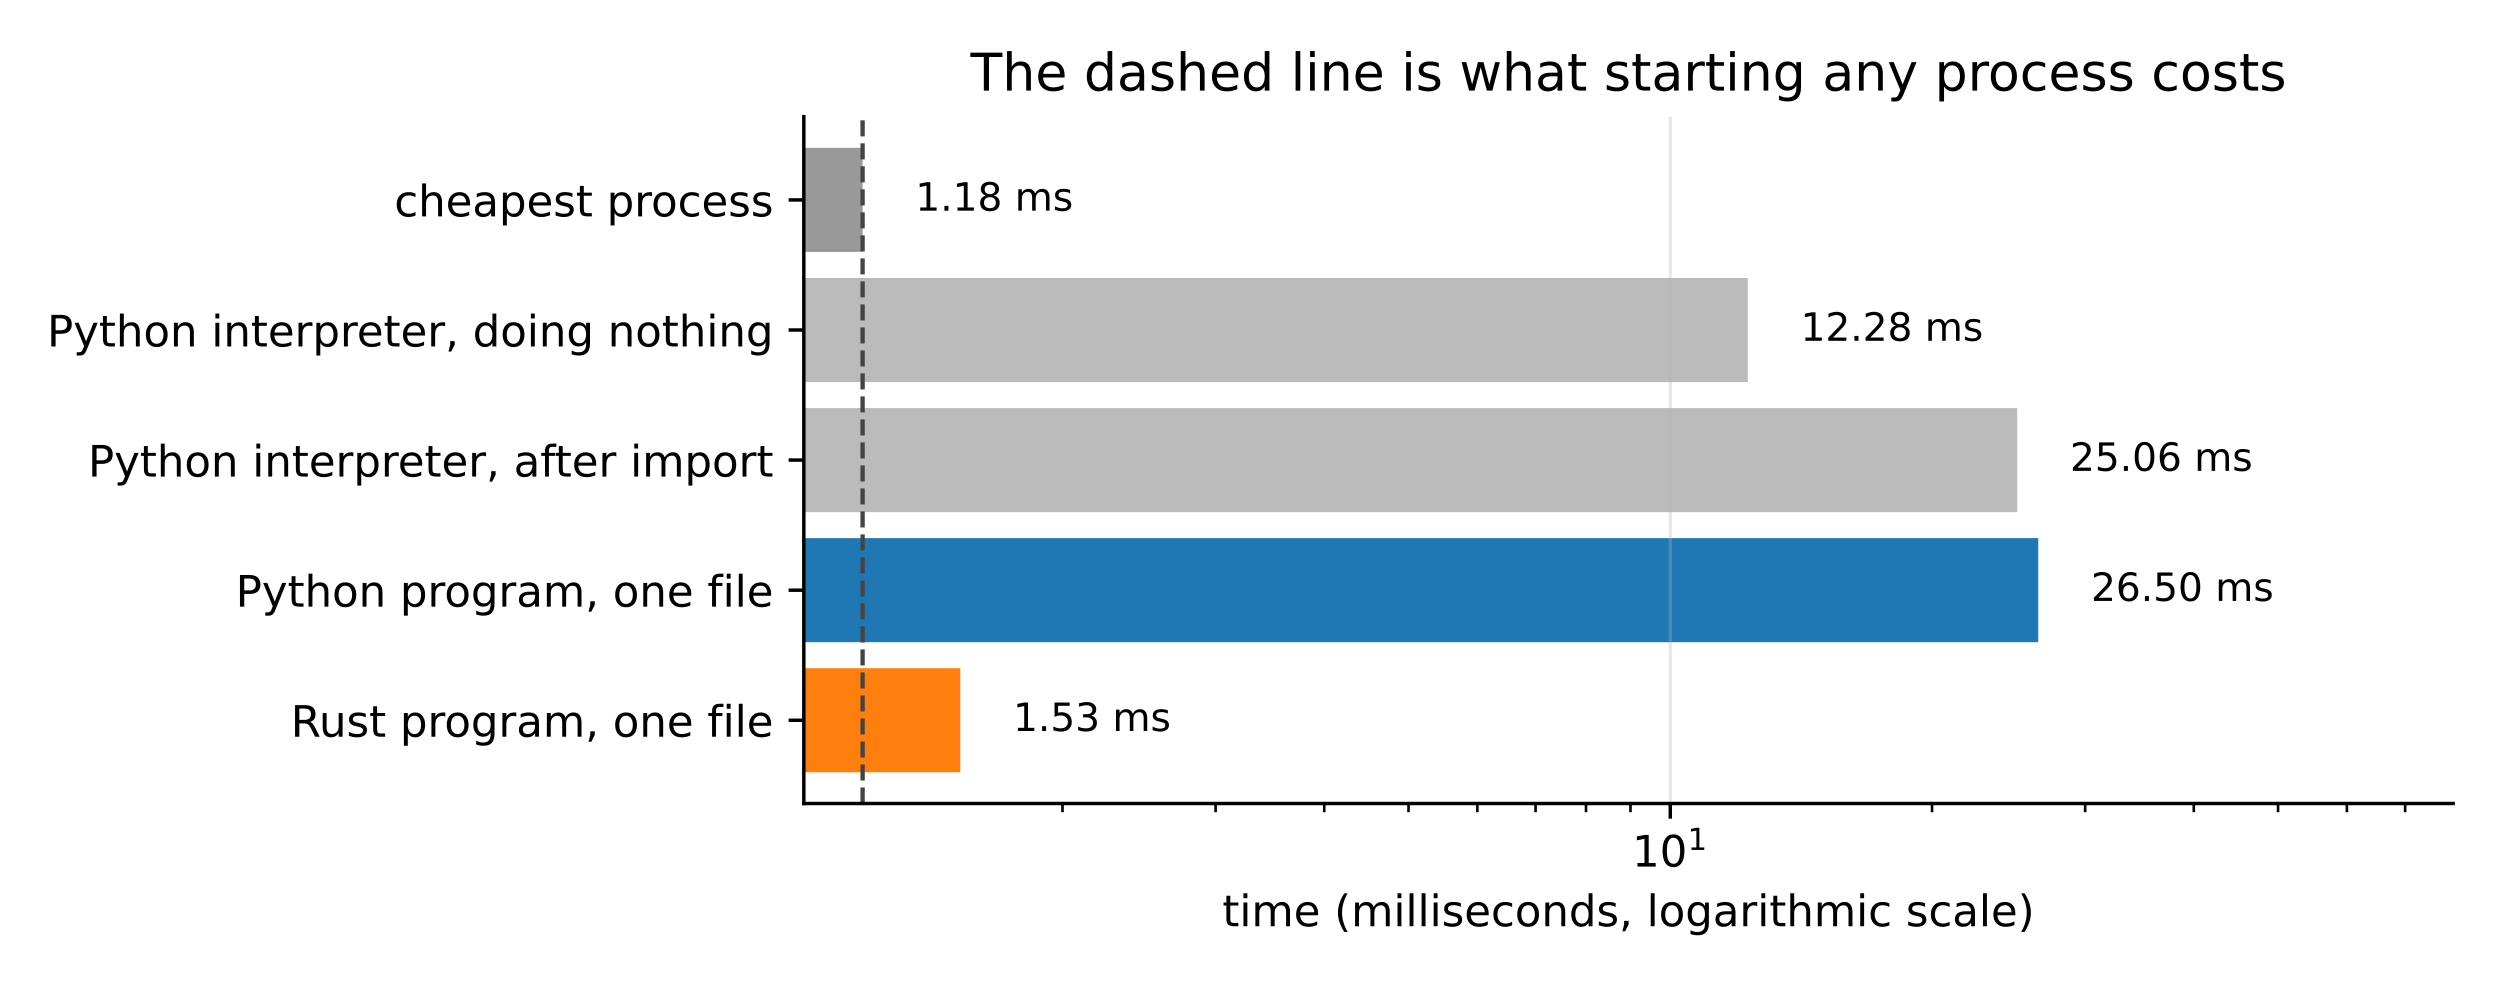
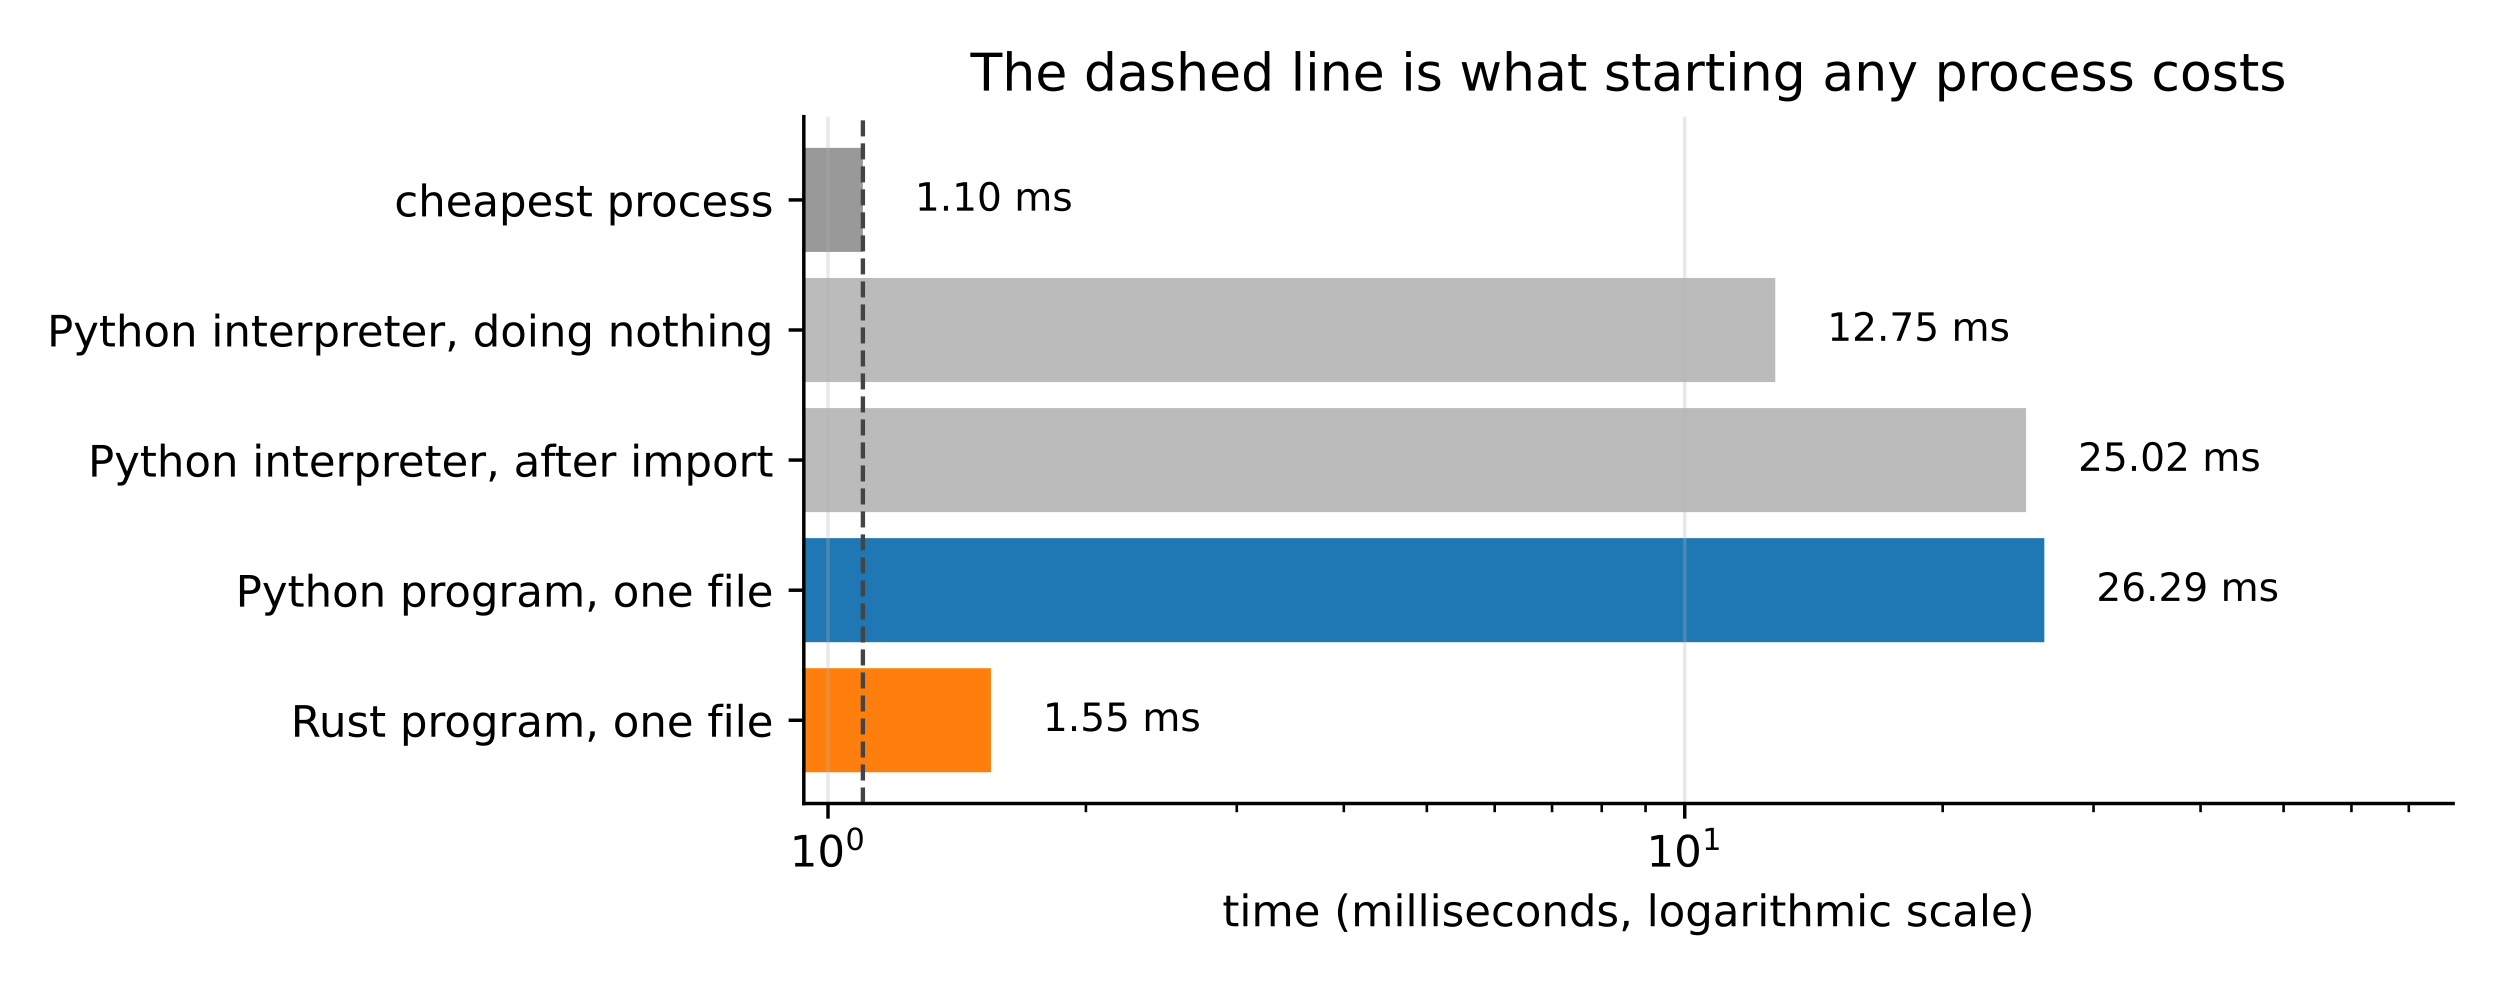
<svg xmlns="http://www.w3.org/2000/svg" xmlns:xlink="http://www.w3.org/1999/xlink" width="576pt" height="230.4pt" viewBox="0 0 576 230.4" version="1.1">
  <defs>
    <style type="text/css">*{stroke-linejoin: round; stroke-linecap: butt}</style>
  </defs>
  <g id="figure_1">
    <g id="patch_1">
      <path d="M 0 230.4 L 576 230.4 L 576 0 L 0 0 z " style="fill: #ffffff" />
    </g>
    <g id="axes_1">
      <g id="patch_2">
        <path d="M 185.2 185.128 L 565.2 185.128 L 565.2 26.88 L 185.2 26.88 z " style="fill: #ffffff" />
      </g>
      <g id="patch_3">
-         <path d="M -200157.277 34.073 L 198.743 34.073 L 198.743 58.05 L -200157.277 58.05 z " clip-path="url(#pd043f592e0)" style="fill: #999999" />
+         <path d="M -197206.735 34.073 L 198.81 34.073 L 198.81 58.05 L -197206.735 58.05 z " clip-path="url(#pd043f592e0)" style="fill: #999999" />
      </g>
      <g id="patch_4">
-         <path d="M -200157.277 64.044 L 402.691 64.044 L 402.691 88.021 L -200157.277 88.021 z " clip-path="url(#pd043f592e0)" style="fill: #bbbbbb" />
+         <path d="M -197206.735 64.044 L 409.022 64.044 L 409.022 88.021 L -197206.735 88.021 z " clip-path="url(#pd043f592e0)" style="fill: #bbbbbb" />
      </g>
      <g id="patch_5">
-         <path d="M -200157.277 94.016 L 464.767 94.016 L 464.767 117.992 L -200157.277 117.992 z " clip-path="url(#pd043f592e0)" style="fill: #bbbbbb" />
+         <path d="M -197206.735 94.016 L 466.805 94.016 L 466.805 117.992 L -197206.735 117.992 z " clip-path="url(#pd043f592e0)" style="fill: #bbbbbb" />
      </g>
      <g id="patch_6">
-         <path d="M -200157.277 123.987 L 469.613 123.987 L 469.613 147.964 L -200157.277 147.964 z " clip-path="url(#pd043f592e0)" style="fill: #1f77b4" />
+         <path d="M -197206.735 123.987 L 471.017 123.987 L 471.017 147.964 L -197206.735 147.964 z " clip-path="url(#pd043f592e0)" style="fill: #1f77b4" />
      </g>
      <g id="patch_7">
-         <path d="M -200157.277 153.958 L 221.249 153.958 L 221.249 177.935 L -200157.277 177.935 z " clip-path="url(#pd043f592e0)" style="fill: #ff7f0e" />
+         <path d="M -197206.735 153.958 L 228.313 153.958 L 228.313 177.935 L -197206.735 177.935 z " clip-path="url(#pd043f592e0)" style="fill: #ff7f0e" />
      </g>
      <g id="matplotlib.axis_1">
        <g id="xtick_1">
          <g id="line2d_1">
-             <path d="M 384.832 185.128 L 384.832 26.88 " clip-path="url(#pd043f592e0)" style="fill: none; stroke: #b0b0b0; stroke-opacity: 0.3; stroke-width: 0.8; stroke-linecap: square" />
+             <path d="M 190.77 185.128 L 190.77 26.88 " clip-path="url(#pd043f592e0)" style="fill: none; stroke: #b0b0b0; stroke-opacity: 0.3; stroke-width: 0.8; stroke-linecap: square" />
          </g>
          <g id="line2d_2">
            <defs>
              <path id="m288eb1307e" d="M 0 0 L 0 3.5 " style="stroke: #000000; stroke-width: 0.8" />
            </defs>
            <g>
-               <use xlink:href="#m288eb1307e" x="384.832" y="185.128" style="stroke: #000000; stroke-width: 0.8" />
+               <use xlink:href="#m288eb1307e" x="190.77" y="185.128" style="stroke: #000000; stroke-width: 0.8" />
            </g>
          </g>
          <g id="text_1">
-             <g transform="translate(376.0319 199.7264) scale(0.1 -0.1)">
+             <g transform="translate(181.9696 199.7264) scale(0.1 -0.1)">
              <defs>
                <path id="DejaVuSans-31" d="M 794 531 L 1825 531 L 1825 4091 L 703 3866 L 703 4441 L 1819 4666 L 2450 4666 L 2450 531 L 3481 531 L 3481 0 L 794 0 L 794 531 z " transform="scale(0.015625)" />
                <path id="DejaVuSans-30" d="M 2034 4250 Q 1547 4250 1301 3770 Q 1056 3291 1056 2328 Q 1056 1369 1301 889 Q 1547 409 2034 409 Q 2525 409 2770 889 Q 3016 1369 3016 2328 Q 3016 3291 2770 3770 Q 2525 4250 2034 4250 z M 2034 4750 Q 2819 4750 3233 4129 Q 3647 3509 3647 2328 Q 3647 1150 3233 529 Q 2819 -91 2034 -91 Q 1250 -91 836 529 Q 422 1150 422 2328 Q 422 3509 836 4129 Q 1250 4750 2034 4750 z " transform="scale(0.015625)" />
              </defs>
+               <use xlink:href="#DejaVuSans-31" transform="translate(0 0.765625)" />
+               <use xlink:href="#DejaVuSans-30" transform="translate(63.62305 0.765625)" />
+               <use xlink:href="#DejaVuSans-30" transform="translate(128.2031 39.04688) scale(0.7)" />
+             </g>
+           </g>
+         </g>
+         <g id="xtick_2">
+           <g id="line2d_3">
+             <path d="M 388.167 185.128 L 388.167 26.88 " clip-path="url(#pd043f592e0)" style="fill: none; stroke: #b0b0b0; stroke-opacity: 0.3; stroke-width: 0.8; stroke-linecap: square" />
+           </g>
+           <g id="line2d_4">
+             <g>
+               <use xlink:href="#m288eb1307e" x="388.167" y="185.128" style="stroke: #000000; stroke-width: 0.8" />
+             </g>
+           </g>
+           <g id="text_2">
+             <g transform="translate(379.3671 199.7264) scale(0.1 -0.1)">
              <use xlink:href="#DejaVuSans-31" transform="translate(0 0.684375)" />
              <use xlink:href="#DejaVuSans-30" transform="translate(63.62305 0.684375)" />
              <use xlink:href="#DejaVuSans-31" transform="translate(128.2031 38.96563) scale(0.7)" />
            </g>
          </g>
        </g>
-         <g id="xtick_2">
-           <g id="line2d_3">
+         <g id="xtick_3">
+           <g id="line2d_5">
            <defs>
              <path id="m4691256076" d="M 0 0 L 0 2 " style="stroke: #000000; stroke-width: 0.6" />
            </defs>
            <g>
-               <use xlink:href="#m4691256076" x="244.799" y="185.128" style="stroke: #000000; stroke-width: 0.6" />
-             </g>
-           </g>
-         </g>
-         <g id="xtick_3">
-           <g id="line2d_4">
-             <g>
-               <use xlink:href="#m4691256076" x="280.077" y="185.128" style="stroke: #000000; stroke-width: 0.6" />
+               <use xlink:href="#m4691256076" x="250.192" y="185.128" style="stroke: #000000; stroke-width: 0.6" />
            </g>
          </g>
        </g>
        <g id="xtick_4">
-           <g id="line2d_5">
-             <g>
-               <use xlink:href="#m4691256076" x="305.108" y="185.128" style="stroke: #000000; stroke-width: 0.6" />
+           <g id="line2d_6">
+             <g>
+               <use xlink:href="#m4691256076" x="284.952" y="185.128" style="stroke: #000000; stroke-width: 0.6" />
            </g>
          </g>
        </g>
        <g id="xtick_5">
-           <g id="line2d_6">
-             <g>
-               <use xlink:href="#m4691256076" x="324.523" y="185.128" style="stroke: #000000; stroke-width: 0.6" />
+           <g id="line2d_7">
+             <g>
+               <use xlink:href="#m4691256076" x="309.615" y="185.128" style="stroke: #000000; stroke-width: 0.6" />
            </g>
          </g>
        </g>
        <g id="xtick_6">
-           <g id="line2d_7">
-             <g>
-               <use xlink:href="#m4691256076" x="340.386" y="185.128" style="stroke: #000000; stroke-width: 0.6" />
+           <g id="line2d_8">
+             <g>
+               <use xlink:href="#m4691256076" x="328.744" y="185.128" style="stroke: #000000; stroke-width: 0.6" />
            </g>
          </g>
        </g>
        <g id="xtick_7">
-           <g id="line2d_8">
-             <g>
-               <use xlink:href="#m4691256076" x="353.799" y="185.128" style="stroke: #000000; stroke-width: 0.6" />
+           <g id="line2d_9">
+             <g>
+               <use xlink:href="#m4691256076" x="344.375" y="185.128" style="stroke: #000000; stroke-width: 0.6" />
            </g>
          </g>
        </g>
        <g id="xtick_8">
-           <g id="line2d_9">
-             <g>
-               <use xlink:href="#m4691256076" x="365.417" y="185.128" style="stroke: #000000; stroke-width: 0.6" />
+           <g id="line2d_10">
+             <g>
+               <use xlink:href="#m4691256076" x="357.59" y="185.128" style="stroke: #000000; stroke-width: 0.6" />
            </g>
          </g>
        </g>
        <g id="xtick_9">
-           <g id="line2d_10">
-             <g>
-               <use xlink:href="#m4691256076" x="375.665" y="185.128" style="stroke: #000000; stroke-width: 0.6" />
+           <g id="line2d_11">
+             <g>
+               <use xlink:href="#m4691256076" x="369.037" y="185.128" style="stroke: #000000; stroke-width: 0.6" />
            </g>
          </g>
        </g>
        <g id="xtick_10">
-           <g id="line2d_11">
-             <g>
-               <use xlink:href="#m4691256076" x="445.141" y="185.128" style="stroke: #000000; stroke-width: 0.6" />
+           <g id="line2d_12">
+             <g>
+               <use xlink:href="#m4691256076" x="379.135" y="185.128" style="stroke: #000000; stroke-width: 0.6" />
            </g>
          </g>
        </g>
        <g id="xtick_11">
-           <g id="line2d_12">
-             <g>
-               <use xlink:href="#m4691256076" x="480.419" y="185.128" style="stroke: #000000; stroke-width: 0.6" />
+           <g id="line2d_13">
+             <g>
+               <use xlink:href="#m4691256076" x="447.59" y="185.128" style="stroke: #000000; stroke-width: 0.6" />
            </g>
          </g>
        </g>
        <g id="xtick_12">
-           <g id="line2d_13">
-             <g>
-               <use xlink:href="#m4691256076" x="505.45" y="185.128" style="stroke: #000000; stroke-width: 0.6" />
+           <g id="line2d_14">
+             <g>
+               <use xlink:href="#m4691256076" x="482.35" y="185.128" style="stroke: #000000; stroke-width: 0.6" />
            </g>
          </g>
        </g>
        <g id="xtick_13">
-           <g id="line2d_14">
-             <g>
-               <use xlink:href="#m4691256076" x="524.865" y="185.128" style="stroke: #000000; stroke-width: 0.6" />
+           <g id="line2d_15">
+             <g>
+               <use xlink:href="#m4691256076" x="507.012" y="185.128" style="stroke: #000000; stroke-width: 0.6" />
            </g>
          </g>
        </g>
        <g id="xtick_14">
-           <g id="line2d_15">
-             <g>
-               <use xlink:href="#m4691256076" x="540.728" y="185.128" style="stroke: #000000; stroke-width: 0.6" />
+           <g id="line2d_16">
+             <g>
+               <use xlink:href="#m4691256076" x="526.142" y="185.128" style="stroke: #000000; stroke-width: 0.6" />
            </g>
          </g>
        </g>
        <g id="xtick_15">
-           <g id="line2d_16">
-             <g>
-               <use xlink:href="#m4691256076" x="554.14" y="185.128" style="stroke: #000000; stroke-width: 0.6" />
-             </g>
-           </g>
-         </g>
-         <g id="text_2">
+           <g id="line2d_17">
+             <g>
+               <use xlink:href="#m4691256076" x="541.772" y="185.128" style="stroke: #000000; stroke-width: 0.6" />
+             </g>
+           </g>
+         </g>
+         <g id="xtick_16">
+           <g id="line2d_18">
+             <g>
+               <use xlink:href="#m4691256076" x="554.987" y="185.128" style="stroke: #000000; stroke-width: 0.6" />
+             </g>
+           </g>
+         </g>
+         <g id="text_3">
          <g transform="translate(281.6297 213.4046) scale(0.1 -0.1)">
            <defs>
              <path id="DejaVuSans-74" d="M 1172 4494 L 1172 3500 L 2356 3500 L 2356 3053 L 1172 3053 L 1172 1153 Q 1172 725 1289 603 Q 1406 481 1766 481 L 2356 481 L 2356 0 L 1766 0 Q 1100 0 847 248 Q 594 497 594 1153 L 594 3053 L 172 3053 L 172 3500 L 594 3500 L 594 4494 L 1172 4494 z " transform="scale(0.015625)" />
              <path id="DejaVuSans-69" d="M 603 3500 L 1178 3500 L 1178 0 L 603 0 L 603 3500 z M 603 4863 L 1178 4863 L 1178 4134 L 603 4134 L 603 4863 z " transform="scale(0.015625)" />
              <path id="DejaVuSans-6d" d="M 3328 2828 Q 3544 3216 3844 3400 Q 4144 3584 4550 3584 Q 5097 3584 5394 3201 Q 5691 2819 5691 2113 L 5691 0 L 5113 0 L 5113 2094 Q 5113 2597 4934 2840 Q 4756 3084 4391 3084 Q 3944 3084 3684 2787 Q 3425 2491 3425 1978 L 3425 0 L 2847 0 L 2847 2094 Q 2847 2600 2669 2842 Q 2491 3084 2119 3084 Q 1678 3084 1418 2786 Q 1159 2488 1159 1978 L 1159 0 L 581 0 L 581 3500 L 1159 3500 L 1159 2956 Q 1356 3278 1631 3431 Q 1906 3584 2284 3584 Q 2666 3584 2933 3390 Q 3200 3197 3328 2828 z " transform="scale(0.015625)" />
              <path id="DejaVuSans-65" d="M 3597 1894 L 3597 1613 L 953 1613 Q 991 1019 1311 708 Q 1631 397 2203 397 Q 2534 397 2845 478 Q 3156 559 3463 722 L 3463 178 Q 3153 47 2828 -22 Q 2503 -91 2169 -91 Q 1331 -91 842 396 Q 353 884 353 1716 Q 353 2575 817 3079 Q 1281 3584 2069 3584 Q 2775 3584 3186 3129 Q 3597 2675 3597 1894 z M 3022 2063 Q 3016 2534 2758 2815 Q 2500 3097 2075 3097 Q 1594 3097 1305 2825 Q 1016 2553 972 2059 L 3022 2063 z " transform="scale(0.015625)" />
              <path id="DejaVuSans-20" transform="scale(0.015625)" />
              <path id="DejaVuSans-28" d="M 1984 4856 Q 1566 4138 1362 3434 Q 1159 2731 1159 2009 Q 1159 1288 1364 580 Q 1569 -128 1984 -844 L 1484 -844 Q 1016 -109 783 600 Q 550 1309 550 2009 Q 550 2706 781 3412 Q 1013 4119 1484 4856 L 1984 4856 z " transform="scale(0.015625)" />
              <path id="DejaVuSans-6c" d="M 603 4863 L 1178 4863 L 1178 0 L 603 0 L 603 4863 z " transform="scale(0.015625)" />
              <path id="DejaVuSans-73" d="M 2834 3397 L 2834 2853 Q 2591 2978 2328 3040 Q 2066 3103 1784 3103 Q 1356 3103 1142 2972 Q 928 2841 928 2578 Q 928 2378 1081 2264 Q 1234 2150 1697 2047 L 1894 2003 Q 2506 1872 2764 1633 Q 3022 1394 3022 966 Q 3022 478 2636 193 Q 2250 -91 1575 -91 Q 1294 -91 989 -36 Q 684 19 347 128 L 347 722 Q 666 556 975 473 Q 1284 391 1588 391 Q 1994 391 2212 530 Q 2431 669 2431 922 Q 2431 1156 2273 1281 Q 2116 1406 1581 1522 L 1381 1569 Q 847 1681 609 1914 Q 372 2147 372 2553 Q 372 3047 722 3315 Q 1072 3584 1716 3584 Q 2034 3584 2315 3537 Q 2597 3491 2834 3397 z " transform="scale(0.015625)" />
              <path id="DejaVuSans-63" d="M 3122 3366 L 3122 2828 Q 2878 2963 2633 3030 Q 2388 3097 2138 3097 Q 1578 3097 1268 2742 Q 959 2388 959 1747 Q 959 1106 1268 751 Q 1578 397 2138 397 Q 2388 397 2633 464 Q 2878 531 3122 666 L 3122 134 Q 2881 22 2623 -34 Q 2366 -91 2075 -91 Q 1284 -91 818 406 Q 353 903 353 1747 Q 353 2603 823 3093 Q 1294 3584 2113 3584 Q 2378 3584 2631 3529 Q 2884 3475 3122 3366 z " transform="scale(0.015625)" />
              <path id="DejaVuSans-6f" d="M 1959 3097 Q 1497 3097 1228 2736 Q 959 2375 959 1747 Q 959 1119 1226 758 Q 1494 397 1959 397 Q 2419 397 2687 759 Q 2956 1122 2956 1747 Q 2956 2369 2687 2733 Q 2419 3097 1959 3097 z M 1959 3584 Q 2709 3584 3137 3096 Q 3566 2609 3566 1747 Q 3566 888 3137 398 Q 2709 -91 1959 -91 Q 1206 -91 779 398 Q 353 888 353 1747 Q 353 2609 779 3096 Q 1206 3584 1959 3584 z " transform="scale(0.015625)" />
              <path id="DejaVuSans-6e" d="M 3513 2113 L 3513 0 L 2938 0 L 2938 2094 Q 2938 2591 2744 2837 Q 2550 3084 2163 3084 Q 1697 3084 1428 2787 Q 1159 2491 1159 1978 L 1159 0 L 581 0 L 581 3500 L 1159 3500 L 1159 2956 Q 1366 3272 1645 3428 Q 1925 3584 2291 3584 Q 2894 3584 3203 3211 Q 3513 2838 3513 2113 z " transform="scale(0.015625)" />
              <path id="DejaVuSans-64" d="M 2906 2969 L 2906 4863 L 3481 4863 L 3481 0 L 2906 0 L 2906 525 Q 2725 213 2448 61 Q 2172 -91 1784 -91 Q 1150 -91 751 415 Q 353 922 353 1747 Q 353 2572 751 3078 Q 1150 3584 1784 3584 Q 2172 3584 2448 3432 Q 2725 3281 2906 2969 z M 947 1747 Q 947 1113 1208 752 Q 1469 391 1925 391 Q 2381 391 2643 752 Q 2906 1113 2906 1747 Q 2906 2381 2643 2742 Q 2381 3103 1925 3103 Q 1469 3103 1208 2742 Q 947 2381 947 1747 z " transform="scale(0.015625)" />
              <path id="DejaVuSans-2c" d="M 750 794 L 1409 794 L 1409 256 L 897 -744 L 494 -744 L 750 256 L 750 794 z " transform="scale(0.015625)" />
              <path id="DejaVuSans-67" d="M 2906 1791 Q 2906 2416 2648 2759 Q 2391 3103 1925 3103 Q 1463 3103 1205 2759 Q 947 2416 947 1791 Q 947 1169 1205 825 Q 1463 481 1925 481 Q 2391 481 2648 825 Q 2906 1169 2906 1791 z M 3481 434 Q 3481 -459 3084 -895 Q 2688 -1331 1869 -1331 Q 1566 -1331 1297 -1286 Q 1028 -1241 775 -1147 L 775 -588 Q 1028 -725 1275 -790 Q 1522 -856 1778 -856 Q 2344 -856 2625 -561 Q 2906 -266 2906 331 L 2906 616 Q 2728 306 2450 153 Q 2172 0 1784 0 Q 1141 0 747 490 Q 353 981 353 1791 Q 353 2603 747 3093 Q 1141 3584 1784 3584 Q 2172 3584 2450 3431 Q 2728 3278 2906 2969 L 2906 3500 L 3481 3500 L 3481 434 z " transform="scale(0.015625)" />
              <path id="DejaVuSans-61" d="M 2194 1759 Q 1497 1759 1228 1600 Q 959 1441 959 1056 Q 959 750 1161 570 Q 1363 391 1709 391 Q 2188 391 2477 730 Q 2766 1069 2766 1631 L 2766 1759 L 2194 1759 z M 3341 1997 L 3341 0 L 2766 0 L 2766 531 Q 2569 213 2275 61 Q 1981 -91 1556 -91 Q 1019 -91 701 211 Q 384 513 384 1019 Q 384 1609 779 1909 Q 1175 2209 1959 2209 L 2766 2209 L 2766 2266 Q 2766 2663 2505 2880 Q 2244 3097 1772 3097 Q 1472 3097 1187 3025 Q 903 2953 641 2809 L 641 3341 Q 956 3463 1253 3523 Q 1550 3584 1831 3584 Q 2591 3584 2966 3190 Q 3341 2797 3341 1997 z " transform="scale(0.015625)" />
              <path id="DejaVuSans-72" d="M 2631 2963 Q 2534 3019 2420 3045 Q 2306 3072 2169 3072 Q 1681 3072 1420 2755 Q 1159 2438 1159 1844 L 1159 0 L 581 0 L 581 3500 L 1159 3500 L 1159 2956 Q 1341 3275 1631 3429 Q 1922 3584 2338 3584 Q 2397 3584 2469 3576 Q 2541 3569 2628 3553 L 2631 2963 z " transform="scale(0.015625)" />
              <path id="DejaVuSans-68" d="M 3513 2113 L 3513 0 L 2938 0 L 2938 2094 Q 2938 2591 2744 2837 Q 2550 3084 2163 3084 Q 1697 3084 1428 2787 Q 1159 2491 1159 1978 L 1159 0 L 581 0 L 581 4863 L 1159 4863 L 1159 2956 Q 1366 3272 1645 3428 Q 1925 3584 2291 3584 Q 2894 3584 3203 3211 Q 3513 2838 3513 2113 z " transform="scale(0.015625)" />
              <path id="DejaVuSans-29" d="M 513 4856 L 1013 4856 Q 1481 4119 1714 3412 Q 1947 2706 1947 2009 Q 1947 1309 1714 600 Q 1481 -109 1013 -844 L 513 -844 Q 928 -128 1133 580 Q 1338 1288 1338 2009 Q 1338 2731 1133 3434 Q 928 4138 513 4856 z " transform="scale(0.015625)" />
            </defs>
            <use xlink:href="#DejaVuSans-74" />
            <use xlink:href="#DejaVuSans-69" transform="translate(39.20898 0)" />
            <use xlink:href="#DejaVuSans-6d" transform="translate(66.99219 0)" />
            <use xlink:href="#DejaVuSans-65" transform="translate(164.4043 0)" />
            <use xlink:href="#DejaVuSans-20" transform="translate(225.9277 0)" />
            <use xlink:href="#DejaVuSans-28" transform="translate(257.7148 0)" />
            <use xlink:href="#DejaVuSans-6d" transform="translate(296.7285 0)" />
            <use xlink:href="#DejaVuSans-69" transform="translate(394.1406 0)" />
            <use xlink:href="#DejaVuSans-6c" transform="translate(421.9238 0)" />
            <use xlink:href="#DejaVuSans-6c" transform="translate(449.707 0)" />
            <use xlink:href="#DejaVuSans-69" transform="translate(477.4902 0)" />
            <use xlink:href="#DejaVuSans-73" transform="translate(505.2734 0)" />
            <use xlink:href="#DejaVuSans-65" transform="translate(557.373 0)" />
            <use xlink:href="#DejaVuSans-63" transform="translate(618.8965 0)" />
            <use xlink:href="#DejaVuSans-6f" transform="translate(673.877 0)" />
            <use xlink:href="#DejaVuSans-6e" transform="translate(735.0586 0)" />
            <use xlink:href="#DejaVuSans-64" transform="translate(798.4375 0)" />
            <use xlink:href="#DejaVuSans-73" transform="translate(861.9141 0)" />
            <use xlink:href="#DejaVuSans-2c" transform="translate(914.0137 0)" />
            <use xlink:href="#DejaVuSans-20" transform="translate(945.8008 0)" />
            <use xlink:href="#DejaVuSans-6c" transform="translate(977.5879 0)" />
            <use xlink:href="#DejaVuSans-6f" transform="translate(1005.371 0)" />
            <use xlink:href="#DejaVuSans-67" transform="translate(1066.553 0)" />
            <use xlink:href="#DejaVuSans-61" transform="translate(1130.029 0)" />
            <use xlink:href="#DejaVuSans-72" transform="translate(1191.309 0)" />
            <use xlink:href="#DejaVuSans-69" transform="translate(1232.422 0)" />
            <use xlink:href="#DejaVuSans-74" transform="translate(1260.205 0)" />
            <use xlink:href="#DejaVuSans-68" transform="translate(1299.414 0)" />
            <use xlink:href="#DejaVuSans-6d" transform="translate(1362.793 0)" />
            <use xlink:href="#DejaVuSans-69" transform="translate(1460.205 0)" />
            <use xlink:href="#DejaVuSans-63" transform="translate(1487.988 0)" />
            <use xlink:href="#DejaVuSans-20" transform="translate(1542.969 0)" />
            <use xlink:href="#DejaVuSans-73" transform="translate(1574.756 0)" />
            <use xlink:href="#DejaVuSans-63" transform="translate(1626.855 0)" />
            <use xlink:href="#DejaVuSans-61" transform="translate(1681.836 0)" />
            <use xlink:href="#DejaVuSans-6c" transform="translate(1743.115 0)" />
            <use xlink:href="#DejaVuSans-65" transform="translate(1770.898 0)" />
            <use xlink:href="#DejaVuSans-29" transform="translate(1832.422 0)" />
          </g>
        </g>
      </g>
      <g id="matplotlib.axis_2">
        <g id="ytick_1">
-           <g id="line2d_17">
+           <g id="line2d_19">
            <defs>
              <path id="m46afec8bac" d="M 0 0 L -3.5 0 " style="stroke: #000000; stroke-width: 0.8" />
            </defs>
            <g>
              <use xlink:href="#m46afec8bac" x="185.2" y="46.062" style="stroke: #000000; stroke-width: 0.8" />
            </g>
          </g>
-           <g id="text_3">
+           <g id="text_4">
            <g transform="translate(90.85 49.8608) scale(0.1 -0.1)">
              <defs>
                <path id="DejaVuSans-70" d="M 1159 525 L 1159 -1331 L 581 -1331 L 581 3500 L 1159 3500 L 1159 2969 Q 1341 3281 1617 3432 Q 1894 3584 2278 3584 Q 2916 3584 3314 3078 Q 3713 2572 3713 1747 Q 3713 922 3314 415 Q 2916 -91 2278 -91 Q 1894 -91 1617 61 Q 1341 213 1159 525 z M 3116 1747 Q 3116 2381 2855 2742 Q 2594 3103 2138 3103 Q 1681 3103 1420 2742 Q 1159 2381 1159 1747 Q 1159 1113 1420 752 Q 1681 391 2138 391 Q 2594 391 2855 752 Q 3116 1113 3116 1747 z " transform="scale(0.015625)" />
              </defs>
              <use xlink:href="#DejaVuSans-63" />
              <use xlink:href="#DejaVuSans-68" transform="translate(54.98047 0)" />
              <use xlink:href="#DejaVuSans-65" transform="translate(118.3594 0)" />
              <use xlink:href="#DejaVuSans-61" transform="translate(179.8828 0)" />
              <use xlink:href="#DejaVuSans-70" transform="translate(241.1621 0)" />
              <use xlink:href="#DejaVuSans-65" transform="translate(304.6387 0)" />
              <use xlink:href="#DejaVuSans-73" transform="translate(366.1621 0)" />
              <use xlink:href="#DejaVuSans-74" transform="translate(418.2617 0)" />
              <use xlink:href="#DejaVuSans-20" transform="translate(457.4707 0)" />
              <use xlink:href="#DejaVuSans-70" transform="translate(489.2578 0)" />
              <use xlink:href="#DejaVuSans-72" transform="translate(552.7344 0)" />
              <use xlink:href="#DejaVuSans-6f" transform="translate(591.5977 0)" />
              <use xlink:href="#DejaVuSans-63" transform="translate(652.7793 0)" />
              <use xlink:href="#DejaVuSans-65" transform="translate(707.7598 0)" />
              <use xlink:href="#DejaVuSans-73" transform="translate(769.2832 0)" />
              <use xlink:href="#DejaVuSans-73" transform="translate(821.3828 0)" />
            </g>
          </g>
        </g>
        <g id="ytick_2">
-           <g id="line2d_18">
+           <g id="line2d_20">
            <g>
              <use xlink:href="#m46afec8bac" x="185.2" y="76.033" style="stroke: #000000; stroke-width: 0.8" />
            </g>
          </g>
-           <g id="text_4">
+           <g id="text_5">
            <g transform="translate(10.84375 79.83201) scale(0.1 -0.1)">
              <defs>
                <path id="DejaVuSans-50" d="M 1259 4147 L 1259 2394 L 2053 2394 Q 2494 2394 2734 2622 Q 2975 2850 2975 3272 Q 2975 3691 2734 3919 Q 2494 4147 2053 4147 L 1259 4147 z M 628 4666 L 2053 4666 Q 2838 4666 3239 4311 Q 3641 3956 3641 3272 Q 3641 2581 3239 2228 Q 2838 1875 2053 1875 L 1259 1875 L 1259 0 L 628 0 L 628 4666 z " transform="scale(0.015625)" />
                <path id="DejaVuSans-79" d="M 2059 -325 Q 1816 -950 1584 -1140 Q 1353 -1331 966 -1331 L 506 -1331 L 506 -850 L 844 -850 Q 1081 -850 1212 -737 Q 1344 -625 1503 -206 L 1606 56 L 191 3500 L 800 3500 L 1894 763 L 2988 3500 L 3597 3500 L 2059 -325 z " transform="scale(0.015625)" />
              </defs>
              <use xlink:href="#DejaVuSans-50" />
              <use xlink:href="#DejaVuSans-79" transform="translate(60.30273 0)" />
              <use xlink:href="#DejaVuSans-74" transform="translate(119.4824 0)" />
              <use xlink:href="#DejaVuSans-68" transform="translate(158.6914 0)" />
              <use xlink:href="#DejaVuSans-6f" transform="translate(222.0703 0)" />
              <use xlink:href="#DejaVuSans-6e" transform="translate(283.252 0)" />
              <use xlink:href="#DejaVuSans-20" transform="translate(346.6309 0)" />
              <use xlink:href="#DejaVuSans-69" transform="translate(378.418 0)" />
              <use xlink:href="#DejaVuSans-6e" transform="translate(406.2012 0)" />
              <use xlink:href="#DejaVuSans-74" transform="translate(469.5801 0)" />
              <use xlink:href="#DejaVuSans-65" transform="translate(508.7891 0)" />
              <use xlink:href="#DejaVuSans-72" transform="translate(570.3125 0)" />
              <use xlink:href="#DejaVuSans-70" transform="translate(611.4258 0)" />
              <use xlink:href="#DejaVuSans-72" transform="translate(674.9023 0)" />
              <use xlink:href="#DejaVuSans-65" transform="translate(713.7656 0)" />
              <use xlink:href="#DejaVuSans-74" transform="translate(775.2891 0)" />
              <use xlink:href="#DejaVuSans-65" transform="translate(814.498 0)" />
              <use xlink:href="#DejaVuSans-72" transform="translate(876.0215 0)" />
              <use xlink:href="#DejaVuSans-2c" transform="translate(917.1348 0)" />
              <use xlink:href="#DejaVuSans-20" transform="translate(948.9219 0)" />
              <use xlink:href="#DejaVuSans-64" transform="translate(980.709 0)" />
              <use xlink:href="#DejaVuSans-6f" transform="translate(1044.186 0)" />
              <use xlink:href="#DejaVuSans-69" transform="translate(1105.367 0)" />
              <use xlink:href="#DejaVuSans-6e" transform="translate(1133.15 0)" />
              <use xlink:href="#DejaVuSans-67" transform="translate(1196.529 0)" />
              <use xlink:href="#DejaVuSans-20" transform="translate(1260.006 0)" />
              <use xlink:href="#DejaVuSans-6e" transform="translate(1291.793 0)" />
              <use xlink:href="#DejaVuSans-6f" transform="translate(1355.172 0)" />
              <use xlink:href="#DejaVuSans-74" transform="translate(1416.354 0)" />
              <use xlink:href="#DejaVuSans-68" transform="translate(1455.562 0)" />
              <use xlink:href="#DejaVuSans-69" transform="translate(1518.941 0)" />
              <use xlink:href="#DejaVuSans-6e" transform="translate(1546.725 0)" />
              <use xlink:href="#DejaVuSans-67" transform="translate(1610.104 0)" />
            </g>
          </g>
        </g>
        <g id="ytick_3">
-           <g id="line2d_19">
+           <g id="line2d_21">
            <g>
              <use xlink:href="#m46afec8bac" x="185.2" y="106.004" style="stroke: #000000; stroke-width: 0.8" />
            </g>
          </g>
-           <g id="text_5">
+           <g id="text_6">
            <g transform="translate(20.27812 109.8032) scale(0.1 -0.1)">
              <defs>
                <path id="DejaVuSans-66" d="M 2375 4863 L 2375 4384 L 1825 4384 Q 1516 4384 1395 4259 Q 1275 4134 1275 3809 L 1275 3500 L 2222 3500 L 2222 3053 L 1275 3053 L 1275 0 L 697 0 L 697 3053 L 147 3053 L 147 3500 L 697 3500 L 697 3744 Q 697 4328 969 4595 Q 1241 4863 1831 4863 L 2375 4863 z " transform="scale(0.015625)" />
              </defs>
              <use xlink:href="#DejaVuSans-50" />
              <use xlink:href="#DejaVuSans-79" transform="translate(60.30273 0)" />
              <use xlink:href="#DejaVuSans-74" transform="translate(119.4824 0)" />
              <use xlink:href="#DejaVuSans-68" transform="translate(158.6914 0)" />
              <use xlink:href="#DejaVuSans-6f" transform="translate(222.0703 0)" />
              <use xlink:href="#DejaVuSans-6e" transform="translate(283.252 0)" />
              <use xlink:href="#DejaVuSans-20" transform="translate(346.6309 0)" />
              <use xlink:href="#DejaVuSans-69" transform="translate(378.418 0)" />
              <use xlink:href="#DejaVuSans-6e" transform="translate(406.2012 0)" />
              <use xlink:href="#DejaVuSans-74" transform="translate(469.5801 0)" />
              <use xlink:href="#DejaVuSans-65" transform="translate(508.7891 0)" />
              <use xlink:href="#DejaVuSans-72" transform="translate(570.3125 0)" />
              <use xlink:href="#DejaVuSans-70" transform="translate(611.4258 0)" />
              <use xlink:href="#DejaVuSans-72" transform="translate(674.9023 0)" />
              <use xlink:href="#DejaVuSans-65" transform="translate(713.7656 0)" />
              <use xlink:href="#DejaVuSans-74" transform="translate(775.2891 0)" />
              <use xlink:href="#DejaVuSans-65" transform="translate(814.498 0)" />
              <use xlink:href="#DejaVuSans-72" transform="translate(876.0215 0)" />
              <use xlink:href="#DejaVuSans-2c" transform="translate(917.1348 0)" />
              <use xlink:href="#DejaVuSans-20" transform="translate(948.9219 0)" />
              <use xlink:href="#DejaVuSans-61" transform="translate(980.709 0)" />
              <use xlink:href="#DejaVuSans-66" transform="translate(1041.988 0)" />
              <use xlink:href="#DejaVuSans-74" transform="translate(1075.443 0)" />
              <use xlink:href="#DejaVuSans-65" transform="translate(1114.652 0)" />
              <use xlink:href="#DejaVuSans-72" transform="translate(1176.176 0)" />
              <use xlink:href="#DejaVuSans-20" transform="translate(1217.289 0)" />
              <use xlink:href="#DejaVuSans-69" transform="translate(1249.076 0)" />
              <use xlink:href="#DejaVuSans-6d" transform="translate(1276.859 0)" />
              <use xlink:href="#DejaVuSans-70" transform="translate(1374.271 0)" />
              <use xlink:href="#DejaVuSans-6f" transform="translate(1437.748 0)" />
              <use xlink:href="#DejaVuSans-72" transform="translate(1498.93 0)" />
              <use xlink:href="#DejaVuSans-74" transform="translate(1540.043 0)" />
            </g>
          </g>
        </g>
        <g id="ytick_4">
-           <g id="line2d_20">
+           <g id="line2d_22">
            <g>
              <use xlink:href="#m46afec8bac" x="185.2" y="135.975" style="stroke: #000000; stroke-width: 0.8" />
            </g>
          </g>
-           <g id="text_6">
+           <g id="text_7">
            <g transform="translate(54.30469 139.7744) scale(0.1 -0.1)">
              <use xlink:href="#DejaVuSans-50" />
              <use xlink:href="#DejaVuSans-79" transform="translate(60.30273 0)" />
              <use xlink:href="#DejaVuSans-74" transform="translate(119.4824 0)" />
              <use xlink:href="#DejaVuSans-68" transform="translate(158.6914 0)" />
              <use xlink:href="#DejaVuSans-6f" transform="translate(222.0703 0)" />
              <use xlink:href="#DejaVuSans-6e" transform="translate(283.252 0)" />
              <use xlink:href="#DejaVuSans-20" transform="translate(346.6309 0)" />
              <use xlink:href="#DejaVuSans-70" transform="translate(378.418 0)" />
              <use xlink:href="#DejaVuSans-72" transform="translate(441.8945 0)" />
              <use xlink:href="#DejaVuSans-6f" transform="translate(480.7578 0)" />
              <use xlink:href="#DejaVuSans-67" transform="translate(541.9395 0)" />
              <use xlink:href="#DejaVuSans-72" transform="translate(605.416 0)" />
              <use xlink:href="#DejaVuSans-61" transform="translate(646.5293 0)" />
              <use xlink:href="#DejaVuSans-6d" transform="translate(707.8086 0)" />
              <use xlink:href="#DejaVuSans-2c" transform="translate(805.2207 0)" />
              <use xlink:href="#DejaVuSans-20" transform="translate(837.0078 0)" />
              <use xlink:href="#DejaVuSans-6f" transform="translate(868.7949 0)" />
              <use xlink:href="#DejaVuSans-6e" transform="translate(929.9766 0)" />
              <use xlink:href="#DejaVuSans-65" transform="translate(993.3555 0)" />
              <use xlink:href="#DejaVuSans-20" transform="translate(1054.879 0)" />
              <use xlink:href="#DejaVuSans-66" transform="translate(1086.666 0)" />
              <use xlink:href="#DejaVuSans-69" transform="translate(1121.871 0)" />
              <use xlink:href="#DejaVuSans-6c" transform="translate(1149.654 0)" />
              <use xlink:href="#DejaVuSans-65" transform="translate(1177.438 0)" />
            </g>
          </g>
        </g>
        <g id="ytick_5">
-           <g id="line2d_21">
+           <g id="line2d_23">
            <g>
              <use xlink:href="#m46afec8bac" x="185.2" y="165.946" style="stroke: #000000; stroke-width: 0.8" />
            </g>
          </g>
-           <g id="text_7">
+           <g id="text_8">
            <g transform="translate(67.00156 169.7456) scale(0.1 -0.1)">
              <defs>
                <path id="DejaVuSans-52" d="M 2841 2188 Q 3044 2119 3236 1894 Q 3428 1669 3622 1275 L 4263 0 L 3584 0 L 2988 1197 Q 2756 1666 2539 1819 Q 2322 1972 1947 1972 L 1259 1972 L 1259 0 L 628 0 L 628 4666 L 2053 4666 Q 2853 4666 3247 4331 Q 3641 3997 3641 3322 Q 3641 2881 3436 2590 Q 3231 2300 2841 2188 z M 1259 4147 L 1259 2491 L 2053 2491 Q 2509 2491 2742 2702 Q 2975 2913 2975 3322 Q 2975 3731 2742 3939 Q 2509 4147 2053 4147 L 1259 4147 z " transform="scale(0.015625)" />
                <path id="DejaVuSans-75" d="M 544 1381 L 544 3500 L 1119 3500 L 1119 1403 Q 1119 906 1312 657 Q 1506 409 1894 409 Q 2359 409 2629 706 Q 2900 1003 2900 1516 L 2900 3500 L 3475 3500 L 3475 0 L 2900 0 L 2900 538 Q 2691 219 2414 64 Q 2138 -91 1772 -91 Q 1169 -91 856 284 Q 544 659 544 1381 z M 1991 3584 L 1991 3584 z " transform="scale(0.015625)" />
              </defs>
              <use xlink:href="#DejaVuSans-52" />
              <use xlink:href="#DejaVuSans-75" transform="translate(64.98242 0)" />
              <use xlink:href="#DejaVuSans-73" transform="translate(128.3613 0)" />
              <use xlink:href="#DejaVuSans-74" transform="translate(180.4609 0)" />
              <use xlink:href="#DejaVuSans-20" transform="translate(219.6699 0)" />
              <use xlink:href="#DejaVuSans-70" transform="translate(251.457 0)" />
              <use xlink:href="#DejaVuSans-72" transform="translate(314.9336 0)" />
              <use xlink:href="#DejaVuSans-6f" transform="translate(353.7969 0)" />
              <use xlink:href="#DejaVuSans-67" transform="translate(414.9785 0)" />
              <use xlink:href="#DejaVuSans-72" transform="translate(478.4551 0)" />
              <use xlink:href="#DejaVuSans-61" transform="translate(519.5684 0)" />
              <use xlink:href="#DejaVuSans-6d" transform="translate(580.8477 0)" />
              <use xlink:href="#DejaVuSans-2c" transform="translate(678.2598 0)" />
              <use xlink:href="#DejaVuSans-20" transform="translate(710.0469 0)" />
              <use xlink:href="#DejaVuSans-6f" transform="translate(741.834 0)" />
              <use xlink:href="#DejaVuSans-6e" transform="translate(803.0156 0)" />
              <use xlink:href="#DejaVuSans-65" transform="translate(866.3945 0)" />
              <use xlink:href="#DejaVuSans-20" transform="translate(927.918 0)" />
              <use xlink:href="#DejaVuSans-66" transform="translate(959.7051 0)" />
              <use xlink:href="#DejaVuSans-69" transform="translate(994.9102 0)" />
              <use xlink:href="#DejaVuSans-6c" transform="translate(1022.693 0)" />
              <use xlink:href="#DejaVuSans-65" transform="translate(1050.477 0)" />
            </g>
          </g>
        </g>
      </g>
-       <g id="line2d_22">
-         <path d="M 198.743 185.128 L 198.743 26.88 " clip-path="url(#pd043f592e0)" style="fill: none; stroke-dasharray: 3.7,1.6; stroke-dashoffset: 0; stroke: #444444" />
+       <g id="line2d_24">
+         <path d="M 198.81 185.128 L 198.81 26.88 " clip-path="url(#pd043f592e0)" style="fill: none; stroke-dasharray: 3.7,1.6; stroke-dashoffset: 0; stroke: #444444" />
      </g>
      <g id="patch_8">
        <path d="M 185.2 185.128 L 185.2 26.88 " style="fill: none; stroke: #000000; stroke-width: 0.8; stroke-linejoin: miter; stroke-linecap: square" />
      </g>
      <g id="patch_9">
        <path d="M 185.2 185.128 L 565.2 185.128 " style="fill: none; stroke: #000000; stroke-width: 0.8; stroke-linejoin: miter; stroke-linecap: square" />
      </g>
-       <g id="text_8">
-         <g transform="translate(210.9038 48.54501) scale(0.09 -0.09)">
+       <g id="text_9">
+         <g transform="translate(210.792 48.54501) scale(0.09 -0.09)">
          <defs>
            <path id="DejaVuSans-2e" d="M 684 794 L 1344 794 L 1344 0 L 684 0 L 684 794 z " transform="scale(0.015625)" />
-             <path id="DejaVuSans-38" d="M 2034 2216 Q 1584 2216 1326 1975 Q 1069 1734 1069 1313 Q 1069 891 1326 650 Q 1584 409 2034 409 Q 2484 409 2743 651 Q 3003 894 3003 1313 Q 3003 1734 2745 1975 Q 2488 2216 2034 2216 z M 1403 2484 Q 997 2584 770 2862 Q 544 3141 544 3541 Q 544 4100 942 4425 Q 1341 4750 2034 4750 Q 2731 4750 3128 4425 Q 3525 4100 3525 3541 Q 3525 3141 3298 2862 Q 3072 2584 2669 2484 Q 3125 2378 3379 2068 Q 3634 1759 3634 1313 Q 3634 634 3220 271 Q 2806 -91 2034 -91 Q 1263 -91 848 271 Q 434 634 434 1313 Q 434 1759 690 2068 Q 947 2378 1403 2484 z M 1172 3481 Q 1172 3119 1398 2916 Q 1625 2713 2034 2713 Q 2441 2713 2670 2916 Q 2900 3119 2900 3481 Q 2900 3844 2670 4047 Q 2441 4250 2034 4250 Q 1625 4250 1398 4047 Q 1172 3844 1172 3481 z " transform="scale(0.015625)" />
          </defs>
          <use xlink:href="#DejaVuSans-31" />
          <use xlink:href="#DejaVuSans-2e" transform="translate(63.62305 0)" />
          <use xlink:href="#DejaVuSans-31" transform="translate(95.41016 0)" />
-           <use xlink:href="#DejaVuSans-38" transform="translate(159.0332 0)" />
+           <use xlink:href="#DejaVuSans-30" transform="translate(159.0332 0)" />
          <use xlink:href="#DejaVuSans-20" transform="translate(222.6562 0)" />
          <use xlink:href="#DejaVuSans-6d" transform="translate(254.4434 0)" />
          <use xlink:href="#DejaVuSans-73" transform="translate(351.8555 0)" />
        </g>
      </g>
-       <g id="text_9">
-         <g transform="translate(414.8511 78.51623) scale(0.09 -0.09)">
+       <g id="text_10">
+         <g transform="translate(421.0036 78.51623) scale(0.09 -0.09)">
          <defs>
            <path id="DejaVuSans-32" d="M 1228 531 L 3431 531 L 3431 0 L 469 0 L 469 531 Q 828 903 1448 1529 Q 2069 2156 2228 2338 Q 2531 2678 2651 2914 Q 2772 3150 2772 3378 Q 2772 3750 2511 3984 Q 2250 4219 1831 4219 Q 1534 4219 1204 4116 Q 875 4013 500 3803 L 500 4441 Q 881 4594 1212 4672 Q 1544 4750 1819 4750 Q 2544 4750 2975 4387 Q 3406 4025 3406 3419 Q 3406 3131 3298 2873 Q 3191 2616 2906 2266 Q 2828 2175 2409 1742 Q 1991 1309 1228 531 z " transform="scale(0.015625)" />
+             <path id="DejaVuSans-37" d="M 525 4666 L 3525 4666 L 3525 4397 L 1831 0 L 1172 0 L 2766 4134 L 525 4134 L 525 4666 z " transform="scale(0.015625)" />
+             <path id="DejaVuSans-35" d="M 691 4666 L 3169 4666 L 3169 4134 L 1269 4134 L 1269 2991 Q 1406 3038 1543 3061 Q 1681 3084 1819 3084 Q 2600 3084 3056 2656 Q 3513 2228 3513 1497 Q 3513 744 3044 326 Q 2575 -91 1722 -91 Q 1428 -91 1123 -41 Q 819 9 494 109 L 494 744 Q 775 591 1075 516 Q 1375 441 1709 441 Q 2250 441 2565 725 Q 2881 1009 2881 1497 Q 2881 1984 2565 2268 Q 2250 2553 1709 2553 Q 1456 2553 1204 2497 Q 953 2441 691 2322 L 691 4666 z " transform="scale(0.015625)" />
          </defs>
          <use xlink:href="#DejaVuSans-31" />
          <use xlink:href="#DejaVuSans-32" transform="translate(63.62305 0)" />
          <use xlink:href="#DejaVuSans-2e" transform="translate(127.2461 0)" />
-           <use xlink:href="#DejaVuSans-32" transform="translate(159.0332 0)" />
-           <use xlink:href="#DejaVuSans-38" transform="translate(222.6562 0)" />
+           <use xlink:href="#DejaVuSans-37" transform="translate(159.0332 0)" />
+           <use xlink:href="#DejaVuSans-35" transform="translate(222.6562 0)" />
          <use xlink:href="#DejaVuSans-20" transform="translate(286.2793 0)" />
          <use xlink:href="#DejaVuSans-6d" transform="translate(318.0664 0)" />
          <use xlink:href="#DejaVuSans-73" transform="translate(415.4785 0)" />
        </g>
      </g>
-       <g id="text_10">
-         <g transform="translate(476.9272 108.4874) scale(0.09 -0.09)">
-           <defs>
-             <path id="DejaVuSans-35" d="M 691 4666 L 3169 4666 L 3169 4134 L 1269 4134 L 1269 2991 Q 1406 3038 1543 3061 Q 1681 3084 1819 3084 Q 2600 3084 3056 2656 Q 3513 2228 3513 1497 Q 3513 744 3044 326 Q 2575 -91 1722 -91 Q 1428 -91 1123 -41 Q 819 9 494 109 L 494 744 Q 775 591 1075 516 Q 1375 441 1709 441 Q 2250 441 2565 725 Q 2881 1009 2881 1497 Q 2881 1984 2565 2268 Q 2250 2553 1709 2553 Q 1456 2553 1204 2497 Q 953 2441 691 2322 L 691 4666 z " transform="scale(0.015625)" />
-             <path id="DejaVuSans-36" d="M 2113 2584 Q 1688 2584 1439 2293 Q 1191 2003 1191 1497 Q 1191 994 1439 701 Q 1688 409 2113 409 Q 2538 409 2786 701 Q 3034 994 3034 1497 Q 3034 2003 2786 2293 Q 2538 2584 2113 2584 z M 3366 4563 L 3366 3988 Q 3128 4100 2886 4159 Q 2644 4219 2406 4219 Q 1781 4219 1451 3797 Q 1122 3375 1075 2522 Q 1259 2794 1537 2939 Q 1816 3084 2150 3084 Q 2853 3084 3261 2657 Q 3669 2231 3669 1497 Q 3669 778 3244 343 Q 2819 -91 2113 -91 Q 1303 -91 875 529 Q 447 1150 447 2328 Q 447 3434 972 4092 Q 1497 4750 2381 4750 Q 2619 4750 2861 4703 Q 3103 4656 3366 4563 z " transform="scale(0.015625)" />
-           </defs>
+       <g id="text_11">
+         <g transform="translate(478.7863 108.4874) scale(0.09 -0.09)">
          <use xlink:href="#DejaVuSans-32" />
          <use xlink:href="#DejaVuSans-35" transform="translate(63.62305 0)" />
          <use xlink:href="#DejaVuSans-2e" transform="translate(127.2461 0)" />
          <use xlink:href="#DejaVuSans-30" transform="translate(159.0332 0)" />
-           <use xlink:href="#DejaVuSans-36" transform="translate(222.6562 0)" />
+           <use xlink:href="#DejaVuSans-32" transform="translate(222.6562 0)" />
          <use xlink:href="#DejaVuSans-20" transform="translate(286.2793 0)" />
          <use xlink:href="#DejaVuSans-6d" transform="translate(318.0664 0)" />
          <use xlink:href="#DejaVuSans-73" transform="translate(415.4785 0)" />
        </g>
      </g>
-       <g id="text_11">
-         <g transform="translate(481.773 138.4587) scale(0.09 -0.09)">
+       <g id="text_12">
+         <g transform="translate(482.9991 138.4587) scale(0.09 -0.09)">
+           <defs>
+             <path id="DejaVuSans-36" d="M 2113 2584 Q 1688 2584 1439 2293 Q 1191 2003 1191 1497 Q 1191 994 1439 701 Q 1688 409 2113 409 Q 2538 409 2786 701 Q 3034 994 3034 1497 Q 3034 2003 2786 2293 Q 2538 2584 2113 2584 z M 3366 4563 L 3366 3988 Q 3128 4100 2886 4159 Q 2644 4219 2406 4219 Q 1781 4219 1451 3797 Q 1122 3375 1075 2522 Q 1259 2794 1537 2939 Q 1816 3084 2150 3084 Q 2853 3084 3261 2657 Q 3669 2231 3669 1497 Q 3669 778 3244 343 Q 2819 -91 2113 -91 Q 1303 -91 875 529 Q 447 1150 447 2328 Q 447 3434 972 4092 Q 1497 4750 2381 4750 Q 2619 4750 2861 4703 Q 3103 4656 3366 4563 z " transform="scale(0.015625)" />
+             <path id="DejaVuSans-39" d="M 703 97 L 703 672 Q 941 559 1184 500 Q 1428 441 1663 441 Q 2288 441 2617 861 Q 2947 1281 2994 2138 Q 2813 1869 2534 1725 Q 2256 1581 1919 1581 Q 1219 1581 811 2004 Q 403 2428 403 3163 Q 403 3881 828 4315 Q 1253 4750 1959 4750 Q 2769 4750 3195 4129 Q 3622 3509 3622 2328 Q 3622 1225 3098 567 Q 2575 -91 1691 -91 Q 1453 -91 1209 -44 Q 966 3 703 97 z M 1959 2075 Q 2384 2075 2632 2365 Q 2881 2656 2881 3163 Q 2881 3666 2632 3958 Q 2384 4250 1959 4250 Q 1534 4250 1286 3958 Q 1038 3666 1038 3163 Q 1038 2656 1286 2365 Q 1534 2075 1959 2075 z " transform="scale(0.015625)" />
+           </defs>
          <use xlink:href="#DejaVuSans-32" />
          <use xlink:href="#DejaVuSans-36" transform="translate(63.62305 0)" />
          <use xlink:href="#DejaVuSans-2e" transform="translate(127.2461 0)" />
-           <use xlink:href="#DejaVuSans-35" transform="translate(159.0332 0)" />
-           <use xlink:href="#DejaVuSans-30" transform="translate(222.6562 0)" />
+           <use xlink:href="#DejaVuSans-32" transform="translate(159.0332 0)" />
+           <use xlink:href="#DejaVuSans-39" transform="translate(222.6562 0)" />
          <use xlink:href="#DejaVuSans-20" transform="translate(286.2793 0)" />
          <use xlink:href="#DejaVuSans-6d" transform="translate(318.0664 0)" />
          <use xlink:href="#DejaVuSans-73" transform="translate(415.4785 0)" />
        </g>
      </g>
-       <g id="text_12">
-         <g transform="translate(233.4098 168.4299) scale(0.09 -0.09)">
-           <defs>
-             <path id="DejaVuSans-33" d="M 2597 2516 Q 3050 2419 3304 2112 Q 3559 1806 3559 1356 Q 3559 666 3084 287 Q 2609 -91 1734 -91 Q 1441 -91 1130 -33 Q 819 25 488 141 L 488 750 Q 750 597 1062 519 Q 1375 441 1716 441 Q 2309 441 2620 675 Q 2931 909 2931 1356 Q 2931 1769 2642 2001 Q 2353 2234 1838 2234 L 1294 2234 L 1294 2753 L 1863 2753 Q 2328 2753 2575 2939 Q 2822 3125 2822 3475 Q 2822 3834 2567 4026 Q 2313 4219 1838 4219 Q 1578 4219 1281 4162 Q 984 4106 628 3988 L 628 4550 Q 988 4650 1302 4700 Q 1616 4750 1894 4750 Q 2613 4750 3031 4423 Q 3450 4097 3450 3541 Q 3450 3153 3228 2886 Q 3006 2619 2597 2516 z " transform="scale(0.015625)" />
-           </defs>
+       <g id="text_13">
+         <g transform="translate(240.2945 168.4299) scale(0.09 -0.09)">
          <use xlink:href="#DejaVuSans-31" />
          <use xlink:href="#DejaVuSans-2e" transform="translate(63.62305 0)" />
          <use xlink:href="#DejaVuSans-35" transform="translate(95.41016 0)" />
-           <use xlink:href="#DejaVuSans-33" transform="translate(159.0332 0)" />
+           <use xlink:href="#DejaVuSans-35" transform="translate(159.0332 0)" />
          <use xlink:href="#DejaVuSans-20" transform="translate(222.6562 0)" />
          <use xlink:href="#DejaVuSans-6d" transform="translate(254.4434 0)" />
          <use xlink:href="#DejaVuSans-73" transform="translate(351.8555 0)" />
        </g>
      </g>
-       <g id="text_13">
+       <g id="text_14">
        <g transform="translate(223.6016 20.88) scale(0.12 -0.12)">
          <defs>
            <path id="DejaVuSans-54" d="M -19 4666 L 3928 4666 L 3928 4134 L 2272 4134 L 2272 0 L 1638 0 L 1638 4134 L -19 4134 L -19 4666 z " transform="scale(0.015625)" />
            <path id="DejaVuSans-77" d="M 269 3500 L 844 3500 L 1563 769 L 2278 3500 L 2956 3500 L 3675 769 L 4391 3500 L 4966 3500 L 4050 0 L 3372 0 L 2619 2869 L 1863 0 L 1184 0 L 269 3500 z " transform="scale(0.015625)" />
          </defs>
          <use xlink:href="#DejaVuSans-54" />
          <use xlink:href="#DejaVuSans-68" transform="translate(61.08398 0)" />
          <use xlink:href="#DejaVuSans-65" transform="translate(124.4629 0)" />
          <use xlink:href="#DejaVuSans-20" transform="translate(185.9863 0)" />
          <use xlink:href="#DejaVuSans-64" transform="translate(217.7734 0)" />
          <use xlink:href="#DejaVuSans-61" transform="translate(281.25 0)" />
          <use xlink:href="#DejaVuSans-73" transform="translate(342.5293 0)" />
          <use xlink:href="#DejaVuSans-68" transform="translate(394.6289 0)" />
          <use xlink:href="#DejaVuSans-65" transform="translate(458.0078 0)" />
          <use xlink:href="#DejaVuSans-64" transform="translate(519.5312 0)" />
          <use xlink:href="#DejaVuSans-20" transform="translate(583.0078 0)" />
          <use xlink:href="#DejaVuSans-6c" transform="translate(614.7949 0)" />
          <use xlink:href="#DejaVuSans-69" transform="translate(642.5781 0)" />
          <use xlink:href="#DejaVuSans-6e" transform="translate(670.3613 0)" />
          <use xlink:href="#DejaVuSans-65" transform="translate(733.7402 0)" />
          <use xlink:href="#DejaVuSans-20" transform="translate(795.2637 0)" />
          <use xlink:href="#DejaVuSans-69" transform="translate(827.0508 0)" />
          <use xlink:href="#DejaVuSans-73" transform="translate(854.834 0)" />
          <use xlink:href="#DejaVuSans-20" transform="translate(906.9336 0)" />
          <use xlink:href="#DejaVuSans-77" transform="translate(938.7207 0)" />
          <use xlink:href="#DejaVuSans-68" transform="translate(1020.508 0)" />
          <use xlink:href="#DejaVuSans-61" transform="translate(1083.887 0)" />
          <use xlink:href="#DejaVuSans-74" transform="translate(1145.166 0)" />
          <use xlink:href="#DejaVuSans-20" transform="translate(1184.375 0)" />
          <use xlink:href="#DejaVuSans-73" transform="translate(1216.162 0)" />
          <use xlink:href="#DejaVuSans-74" transform="translate(1268.262 0)" />
          <use xlink:href="#DejaVuSans-61" transform="translate(1307.471 0)" />
          <use xlink:href="#DejaVuSans-72" transform="translate(1368.75 0)" />
          <use xlink:href="#DejaVuSans-74" transform="translate(1409.863 0)" />
          <use xlink:href="#DejaVuSans-69" transform="translate(1449.072 0)" />
          <use xlink:href="#DejaVuSans-6e" transform="translate(1476.855 0)" />
          <use xlink:href="#DejaVuSans-67" transform="translate(1540.234 0)" />
          <use xlink:href="#DejaVuSans-20" transform="translate(1603.711 0)" />
          <use xlink:href="#DejaVuSans-61" transform="translate(1635.498 0)" />
          <use xlink:href="#DejaVuSans-6e" transform="translate(1696.777 0)" />
          <use xlink:href="#DejaVuSans-79" transform="translate(1760.156 0)" />
          <use xlink:href="#DejaVuSans-20" transform="translate(1819.336 0)" />
          <use xlink:href="#DejaVuSans-70" transform="translate(1851.123 0)" />
          <use xlink:href="#DejaVuSans-72" transform="translate(1914.6 0)" />
          <use xlink:href="#DejaVuSans-6f" transform="translate(1953.463 0)" />
          <use xlink:href="#DejaVuSans-63" transform="translate(2014.645 0)" />
          <use xlink:href="#DejaVuSans-65" transform="translate(2069.625 0)" />
          <use xlink:href="#DejaVuSans-73" transform="translate(2131.148 0)" />
          <use xlink:href="#DejaVuSans-73" transform="translate(2183.248 0)" />
          <use xlink:href="#DejaVuSans-20" transform="translate(2235.348 0)" />
          <use xlink:href="#DejaVuSans-63" transform="translate(2267.135 0)" />
          <use xlink:href="#DejaVuSans-6f" transform="translate(2322.115 0)" />
          <use xlink:href="#DejaVuSans-73" transform="translate(2383.297 0)" />
          <use xlink:href="#DejaVuSans-74" transform="translate(2435.396 0)" />
          <use xlink:href="#DejaVuSans-73" transform="translate(2474.605 0)" />
        </g>
      </g>
    </g>
  </g>
  <defs>
    <clipPath id="pd043f592e0">
      <rect x="185.2" y="26.88" width="380" height="158.248" />
    </clipPath>
  </defs>
</svg>
